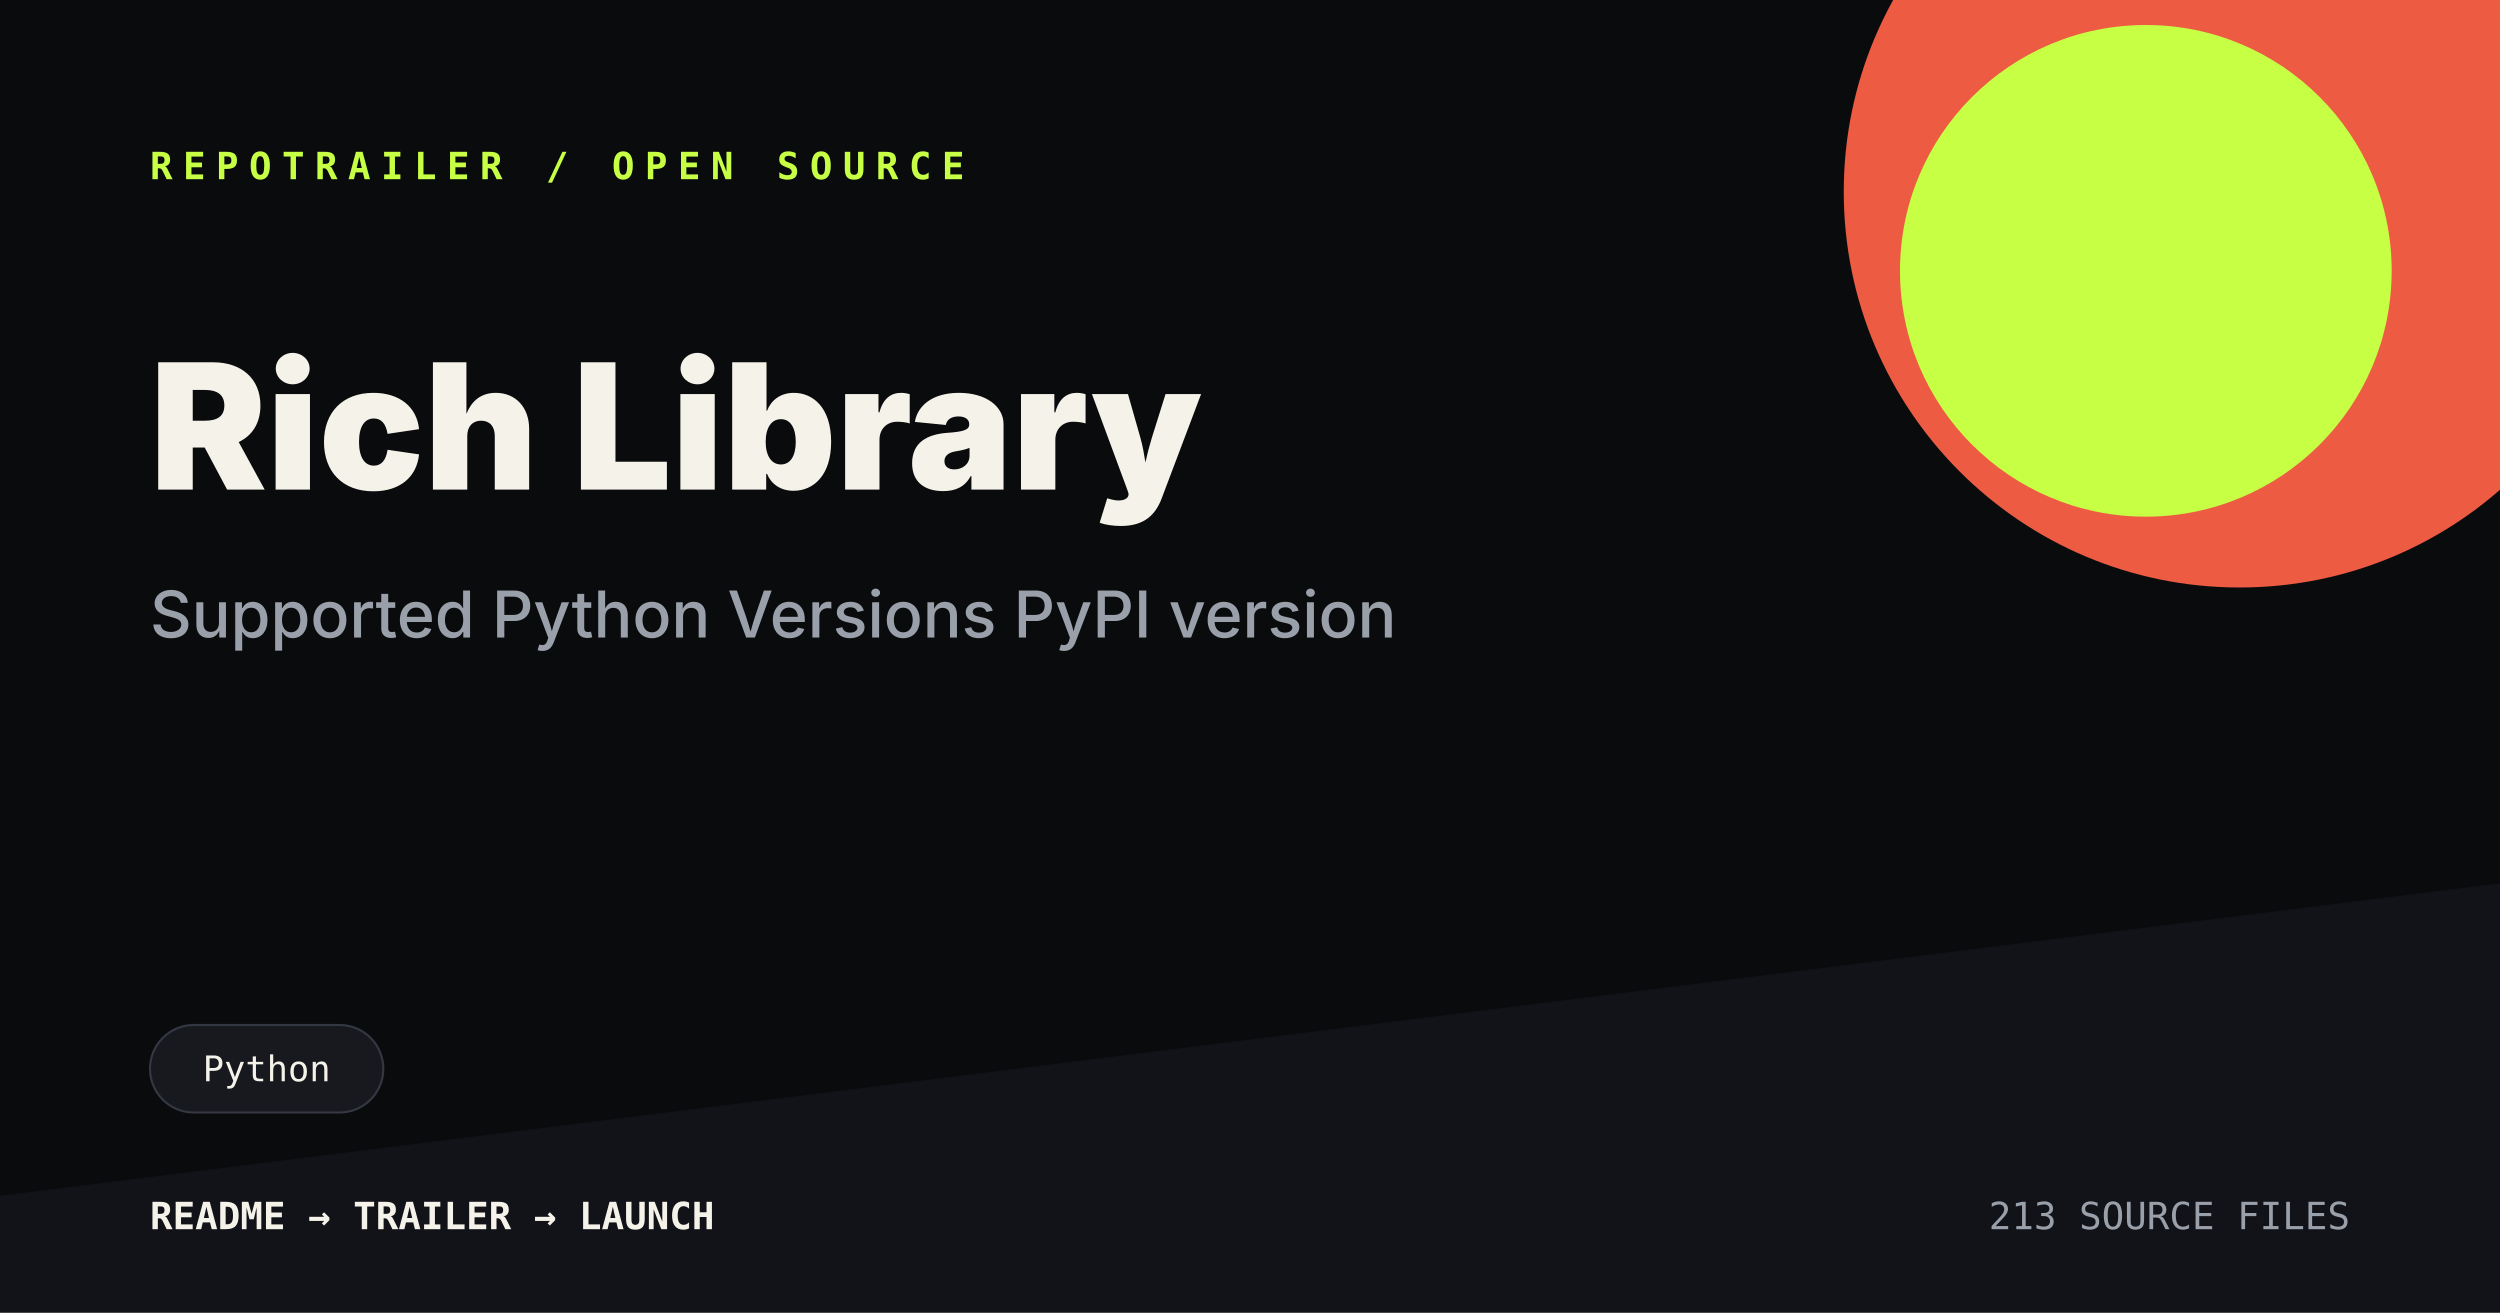
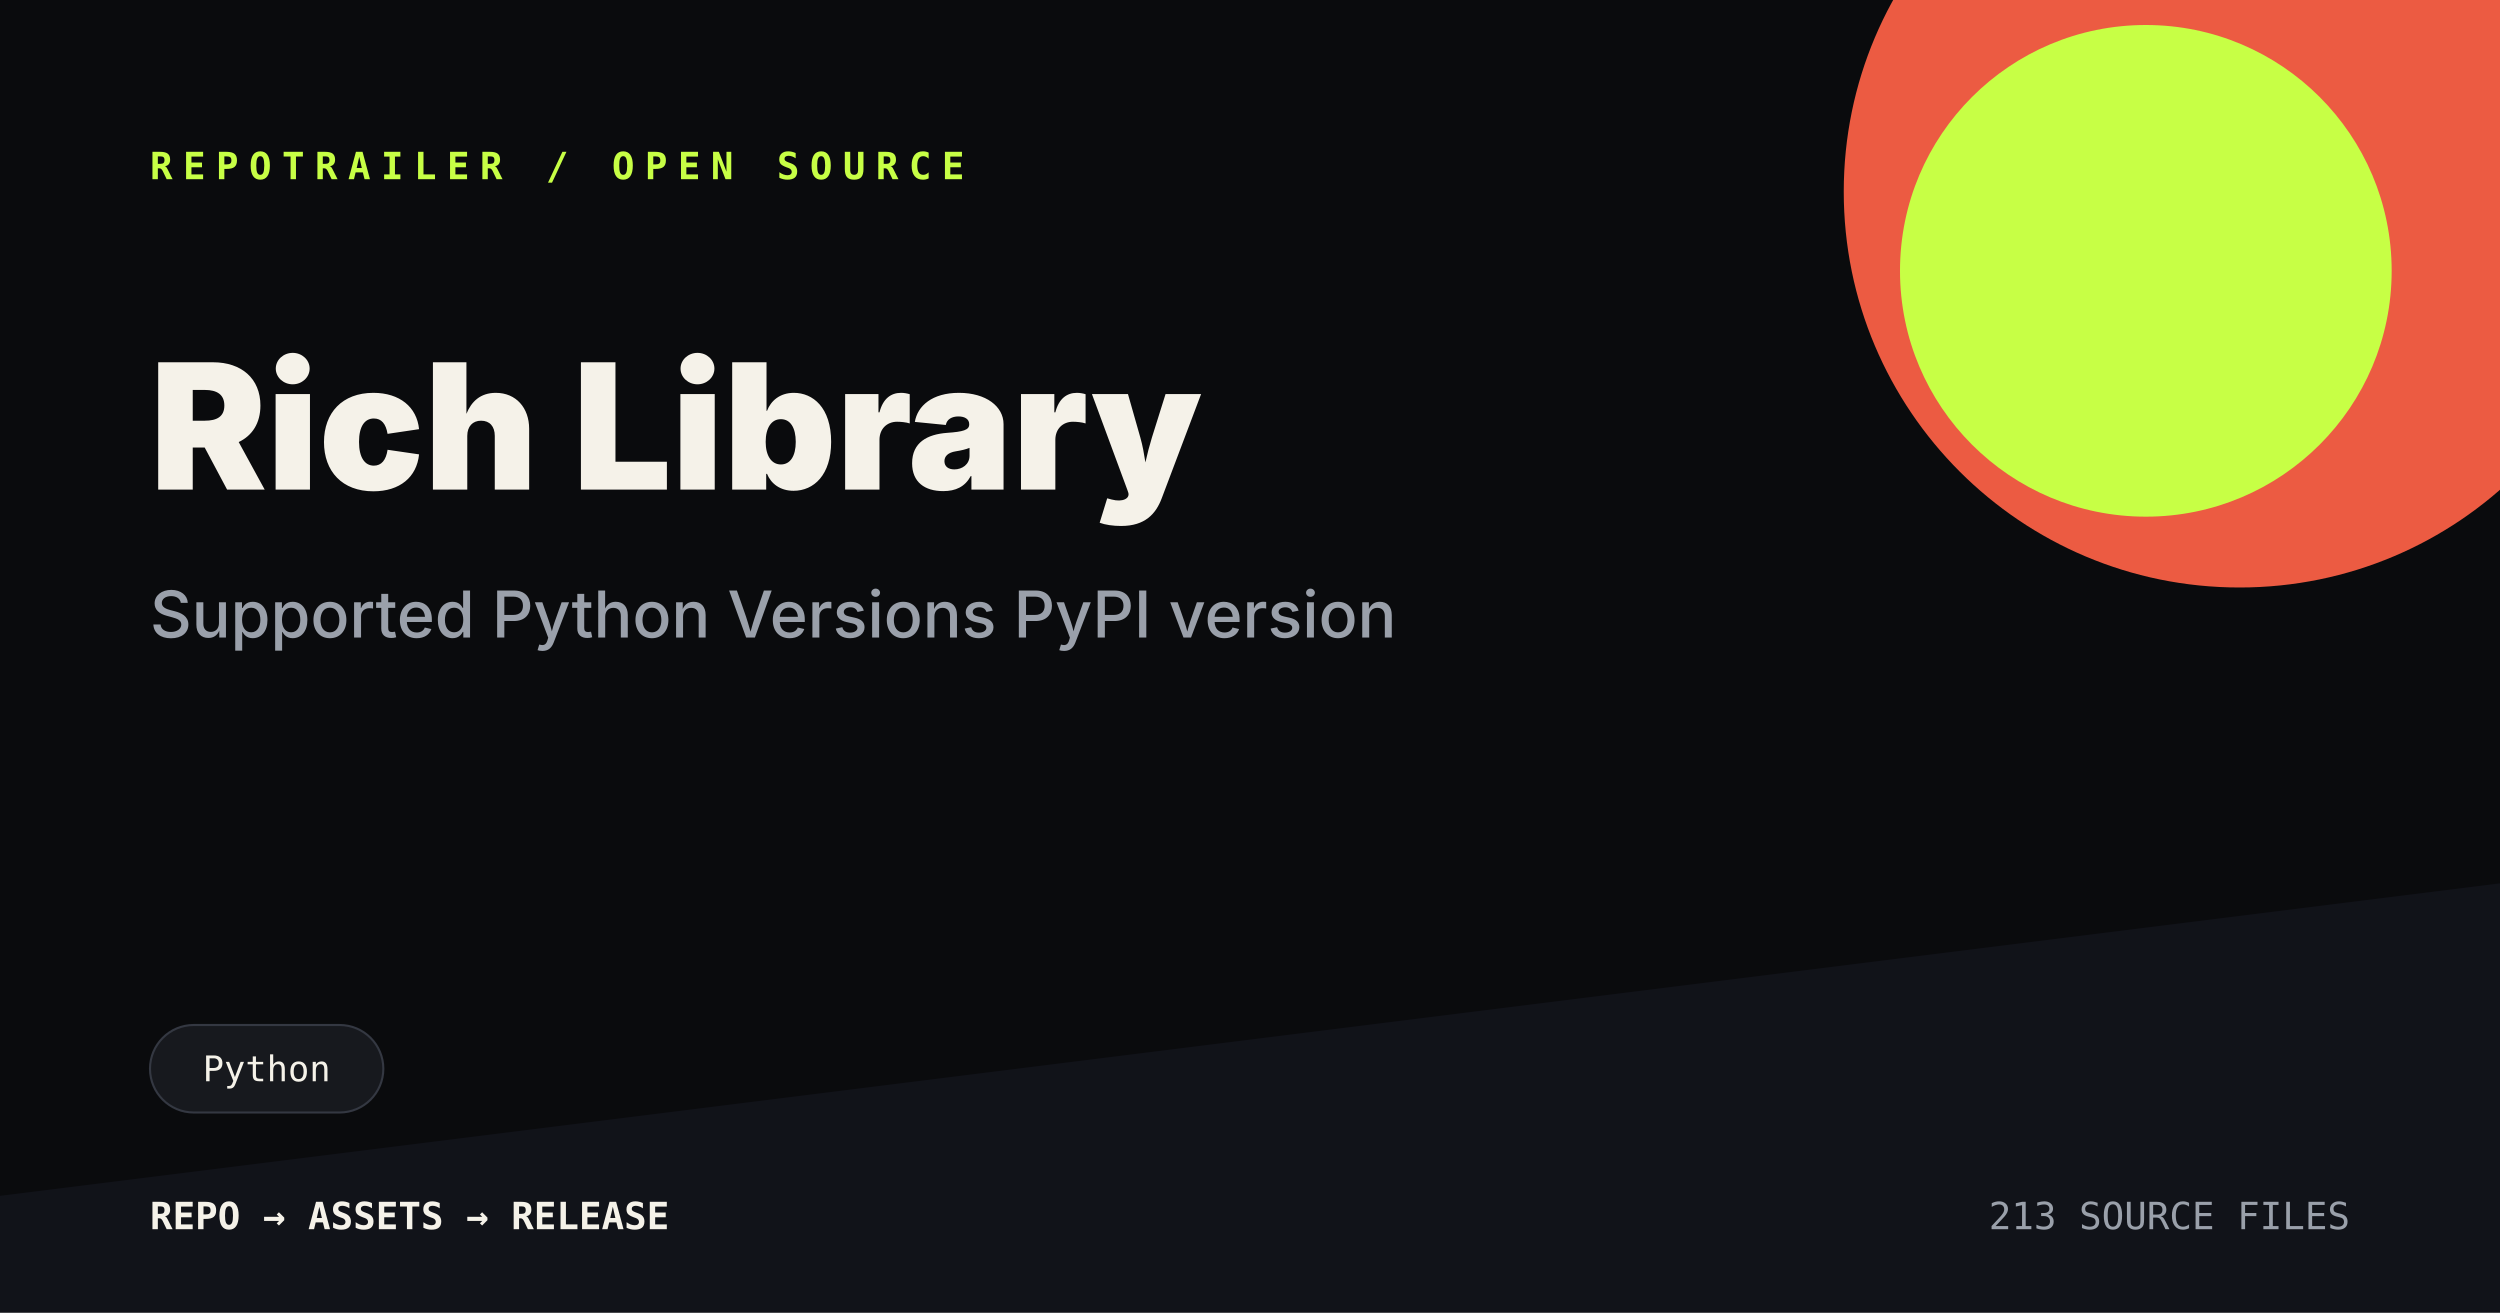
<svg xmlns="http://www.w3.org/2000/svg" width="1200" height="630" viewBox="0 0 1200 630" role="img" aria-label="Rich Library">
  <rect width="1200" height="630" fill="#0a0b0d" />
  <circle cx="1075" cy="92" r="190" fill="#ff6247" opacity=".92" />
  <circle cx="1030" cy="130" r="118" fill="#c7ff45" />
  <path d="M0 574L1200 424V630H0Z" fill="#111319" />
  <text x="72" y="86" fill="#c7ff45" font-size="18" font-weight="800" letter-spacing="5" font-family="ui-monospace, SFMono-Regular, Menlo, monospace">REPOTRAILER / OPEN SOURCE</text>
  <text x="72" y="235" fill="#f5f2e9" font-size="84" font-weight="900" font-family="Inter, ui-sans-serif, system-ui, sans-serif">Rich Library</text>
  <text x="72" y="306" fill="#9aa0aa" font-size="31" font-weight="500" font-family="Inter, ui-sans-serif, system-ui, sans-serif">Supported Python Versions PyPI version</text>
  <g transform="translate(72 492)">
    <rect width="112" height="42" rx="21" fill="#17191e" stroke="#343842" />
    <text x="56" y="27" text-anchor="middle" fill="#f5f2e9" font-size="17" font-family="ui-monospace, SFMono-Regular, Menlo, monospace">Python</text>
  </g>
-   <text x="72" y="590" fill="#f5f2e9" font-size="18" font-weight="700" font-family="ui-monospace, SFMono-Regular, Menlo, monospace">README → TRAILER → LAUNCH</text>
+   <text x="72" y="590" fill="#f5f2e9" font-size="18" font-weight="700" font-family="ui-monospace, SFMono-Regular, Menlo, monospace">REPO → ASSETS → RELEASE</text>
  <text x="1128" y="590" text-anchor="end" fill="#9aa0aa" font-size="18" font-family="ui-monospace, SFMono-Regular, Menlo, monospace">213 SOURCE FILES</text>
</svg>
